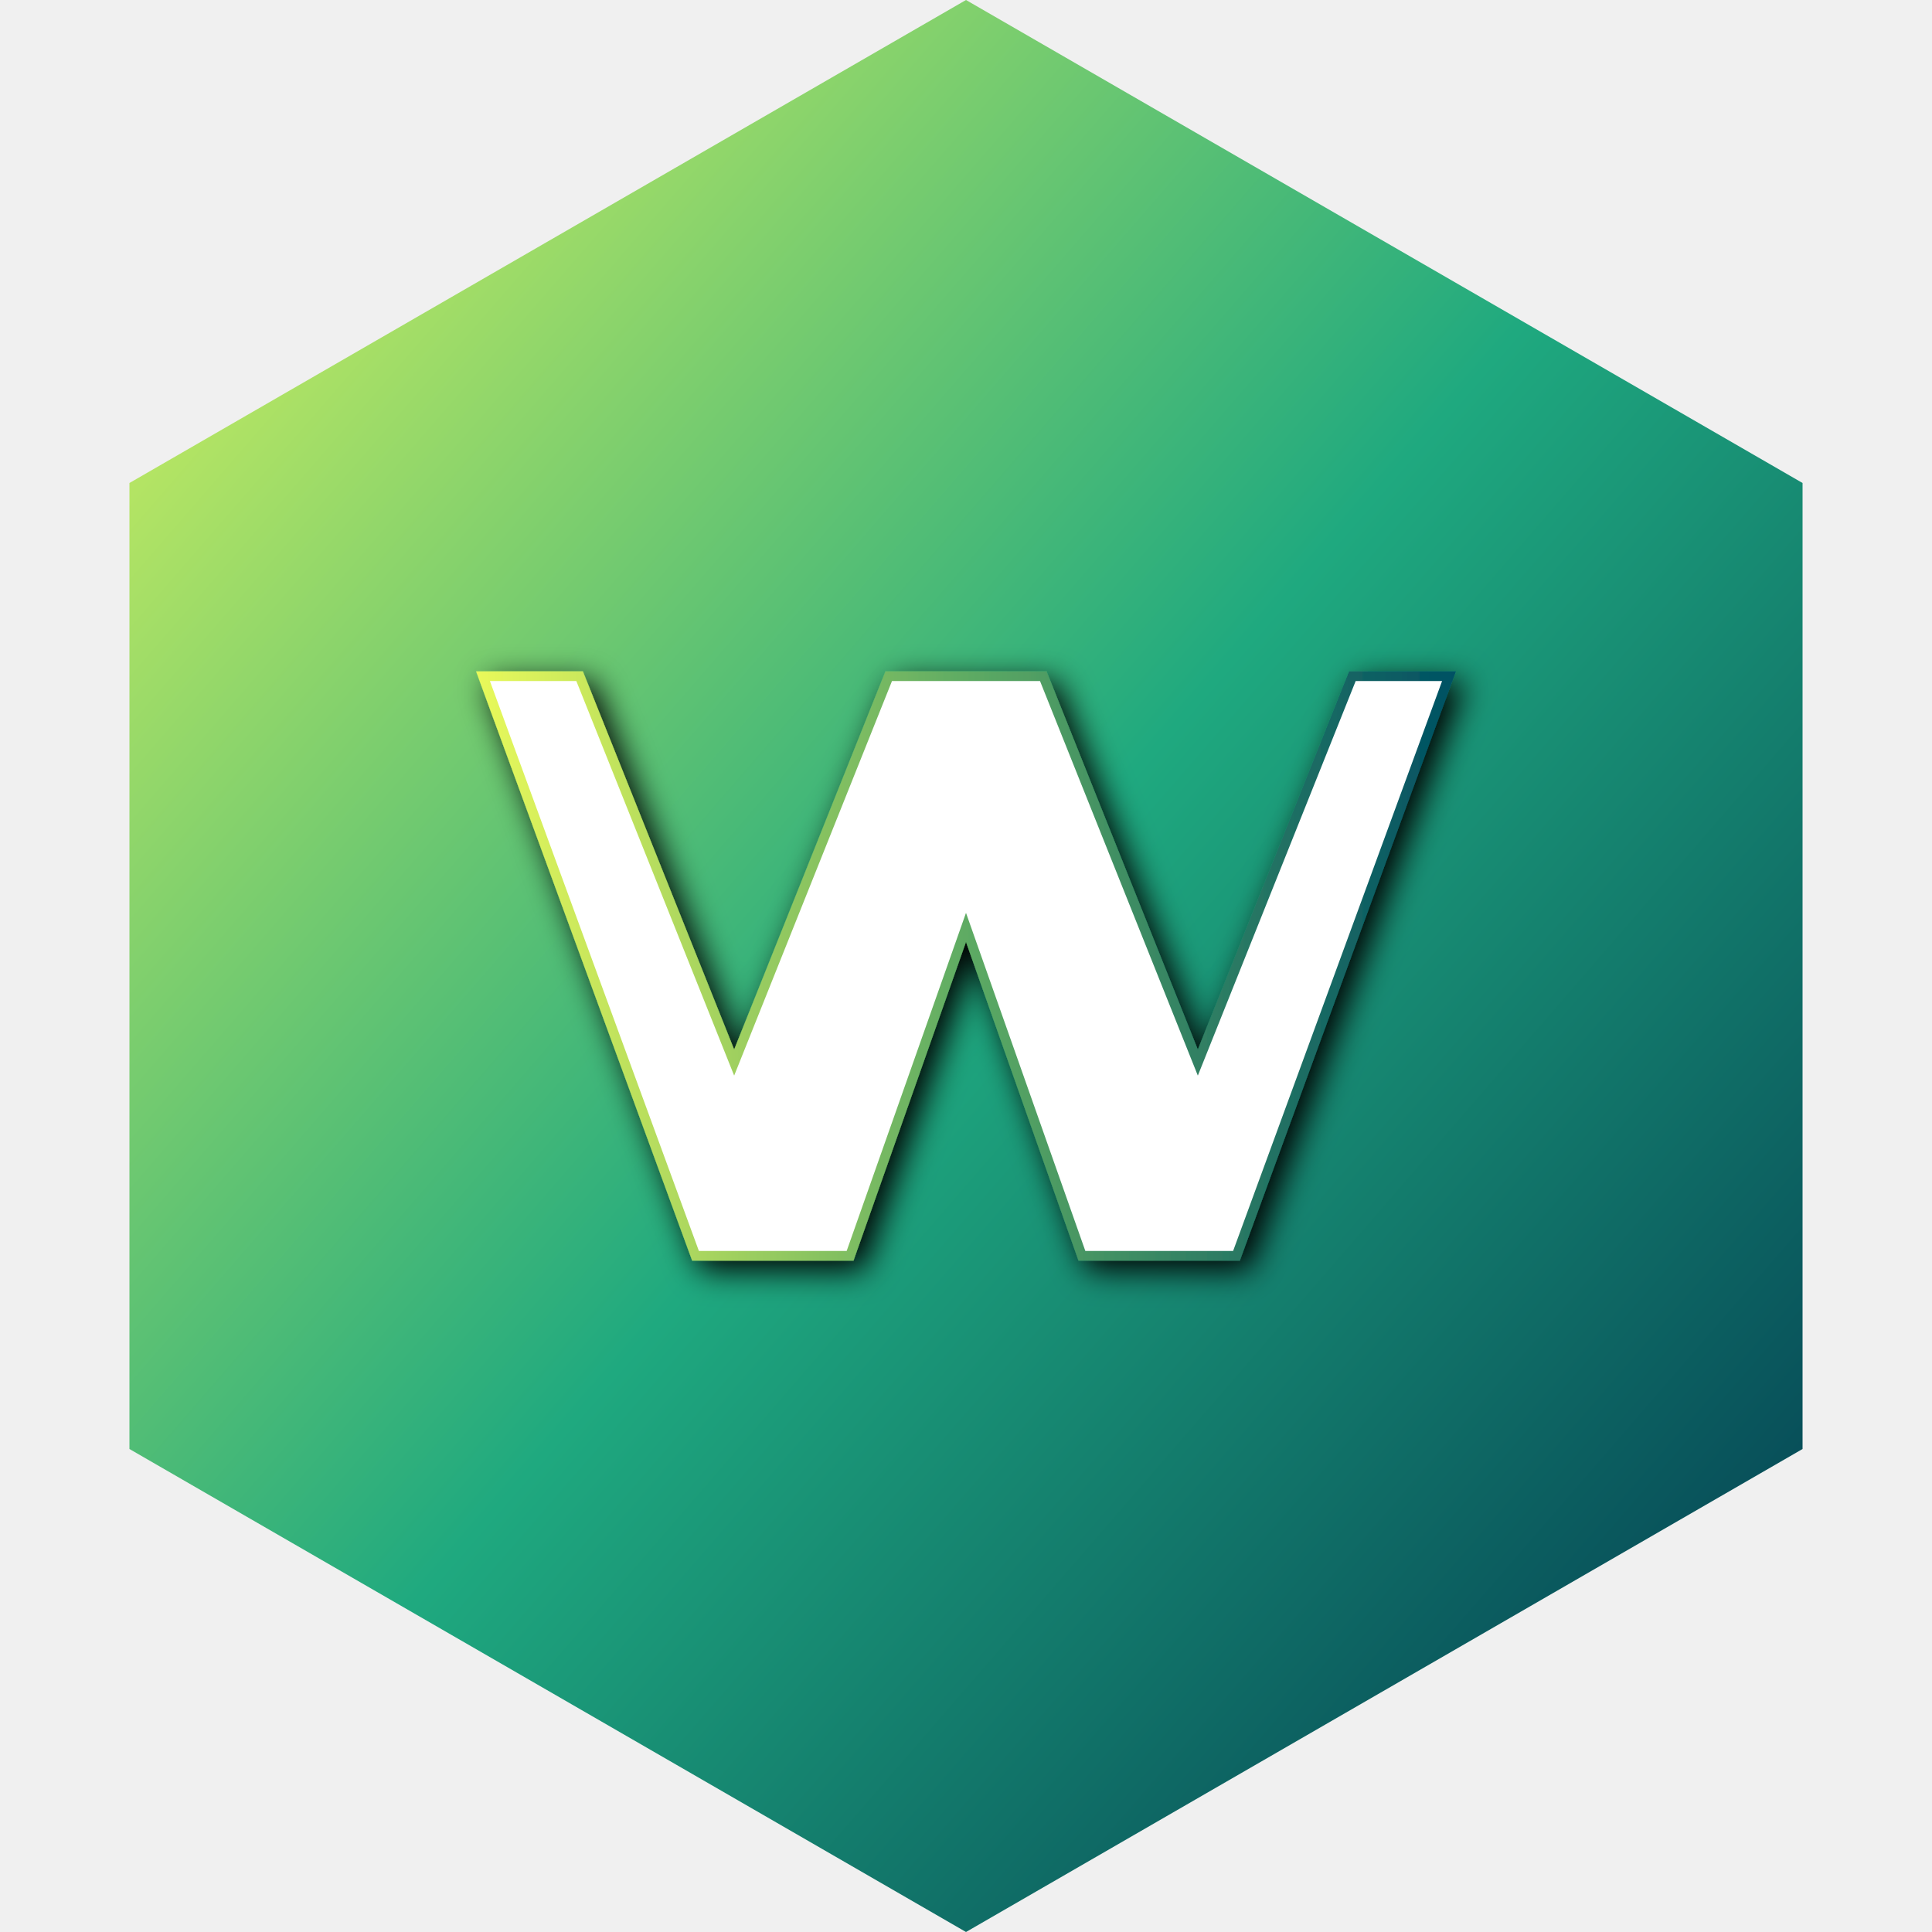
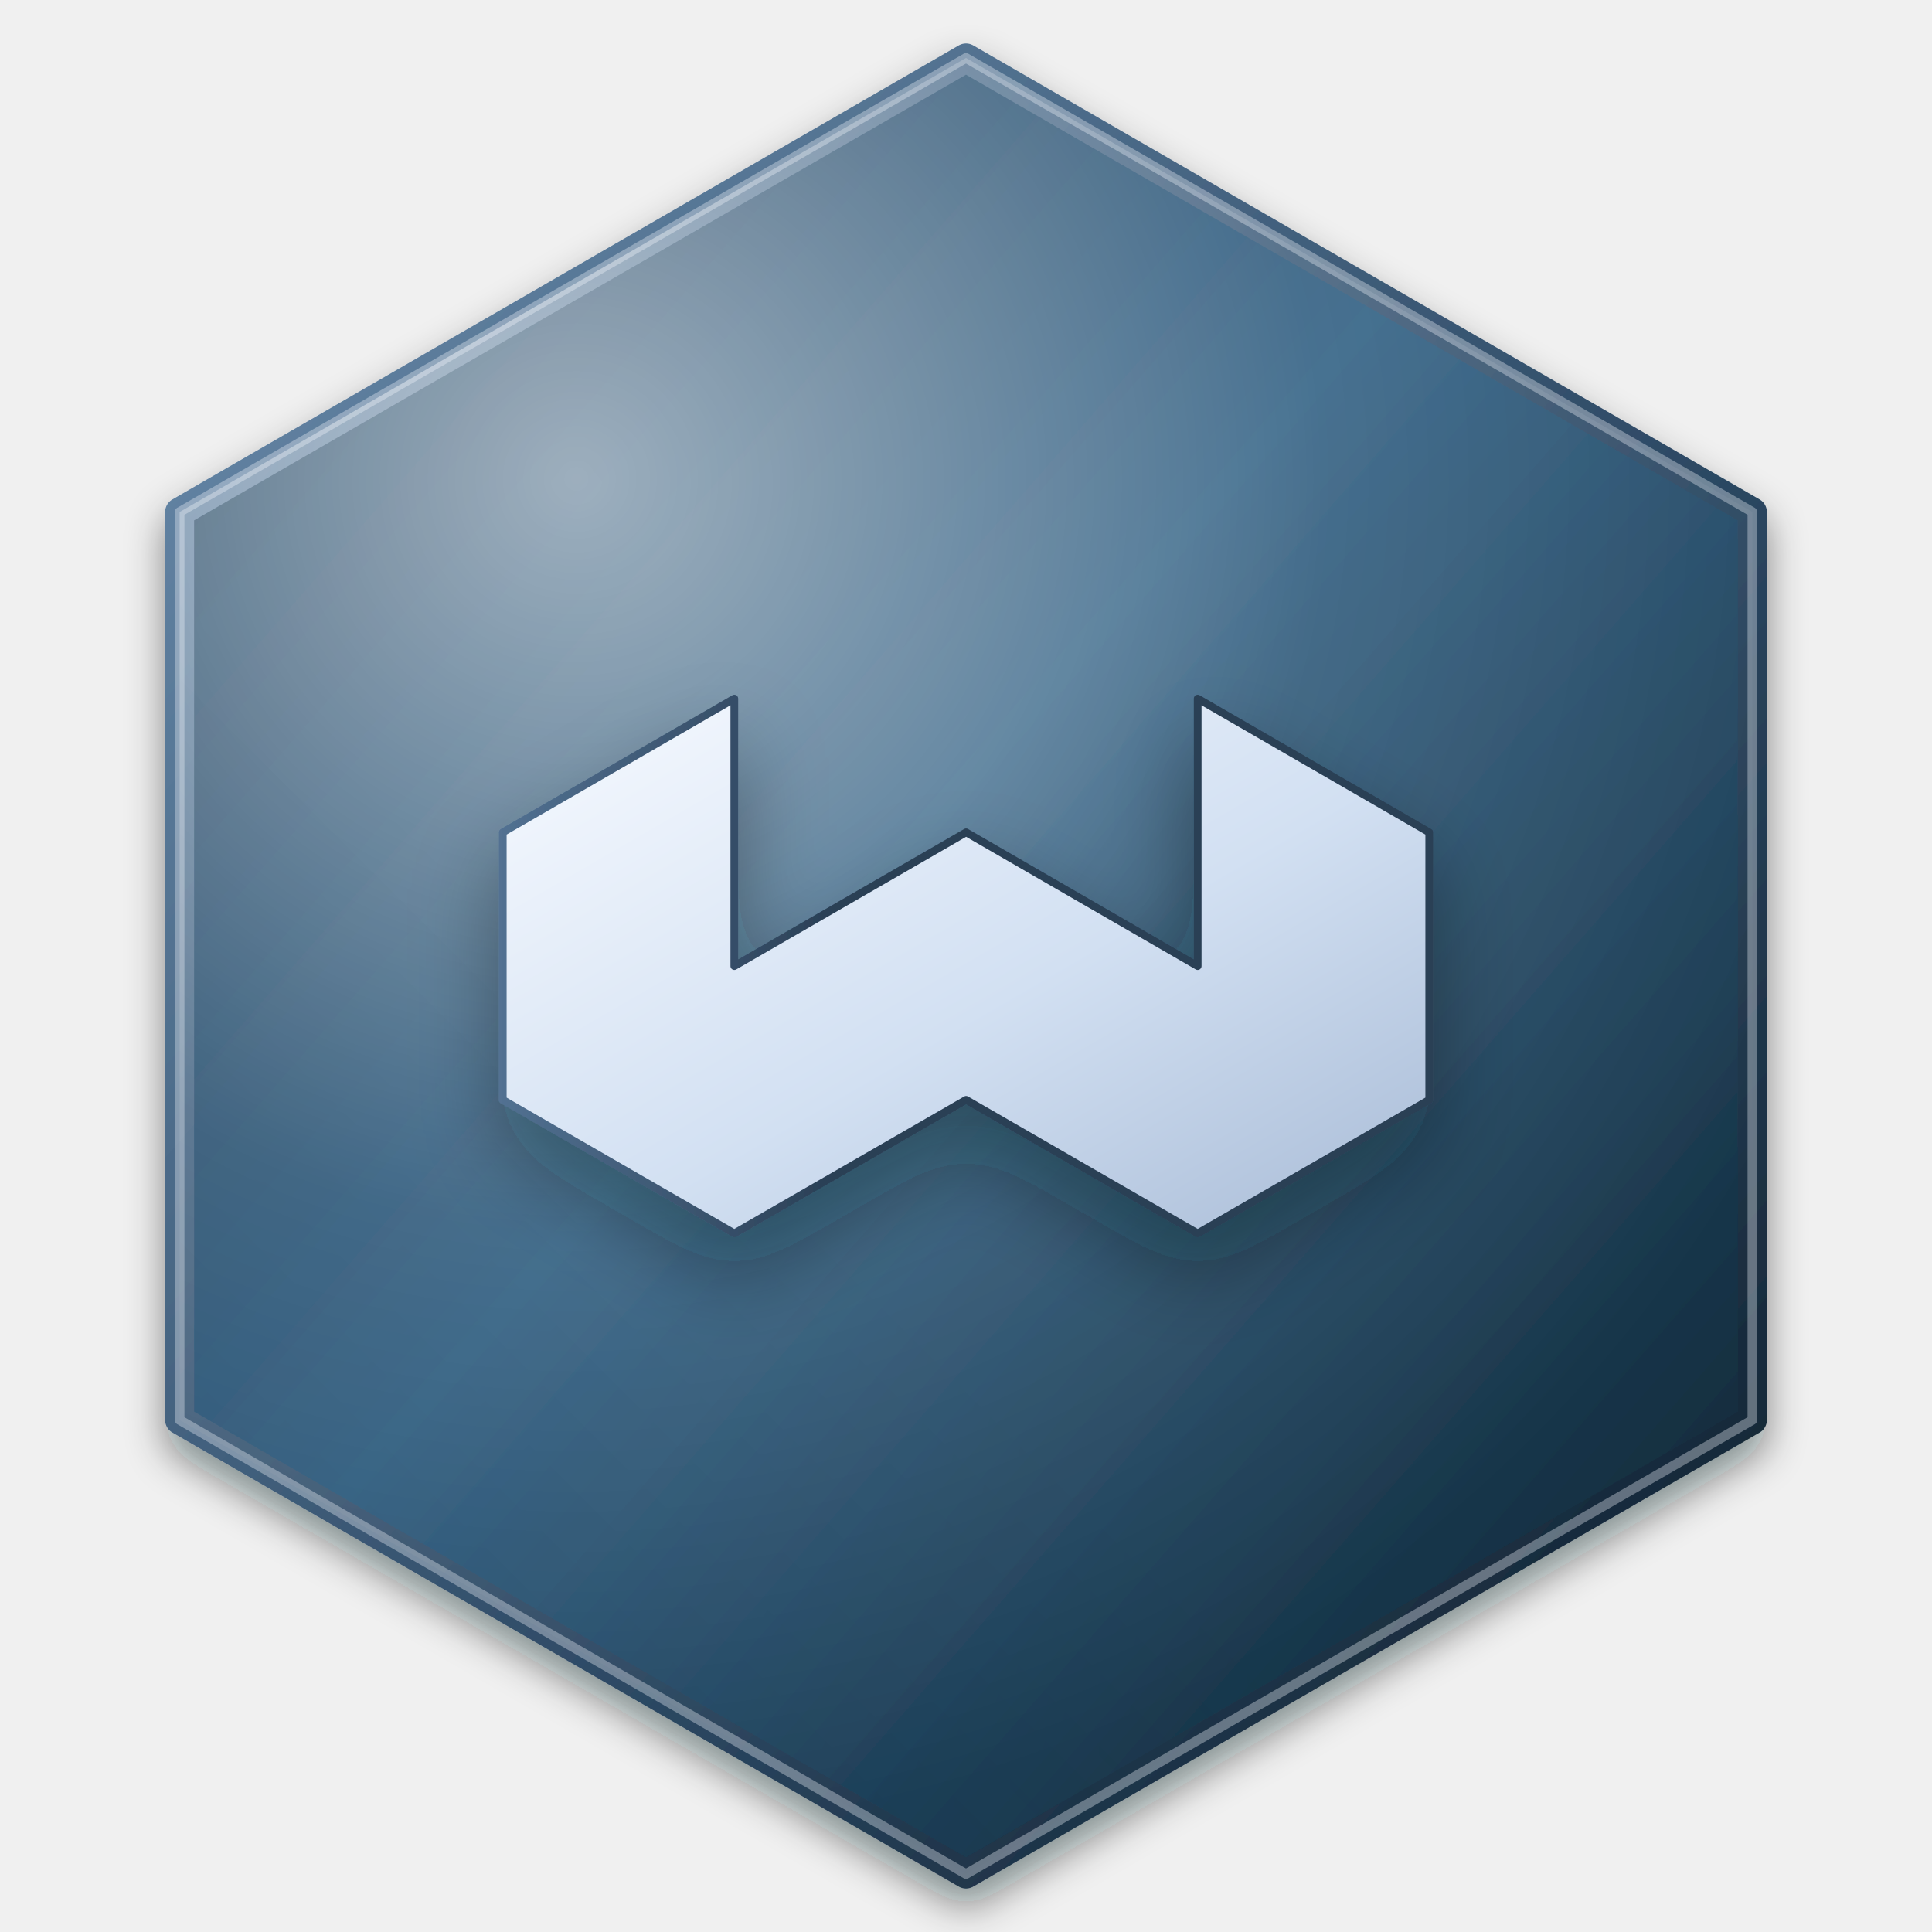
- <svg xmlns="http://www.w3.org/2000/svg" width="200" height="200" viewBox="0 0 100 100" version="1.1">
+ <svg xmlns="http://www.w3.org/2000/svg" width="200" height="200" viewBox="0 0 200 200" version="1.1">
  <defs>
-     <linearGradient id="logo-gradient" x1="0%" y1="0%" x2="100%" y2="100%">
-       <stop offset="0%" style="stop-color:#E8F95A;" />
-       <stop offset="50%" style="stop-color:#1FA97F;" />
-       <stop offset="100%" style="stop-color:#00314D;" />
+     <path id="hexagon" d="M100 6 L181.406 53 L181.406 147 L100 194 L18.594 147 L18.594 53 Z" />
+     <linearGradient id="hex-gradient" x1="0" y1="0" x2="1" y2="1">
+       <stop offset="0%" stop-color="#1D3B57" />
+       <stop offset="45%" stop-color="#2F5E82" />
+       <stop offset="100%" stop-color="#0B1F2B" />
    </linearGradient>
-     <linearGradient id="w-gradient" x1="0%" y1="0%" x2="100%" y2="0%">
-       <stop offset="0%" style="stop-color:#E8F95A;" />
-       <stop offset="50%" style="stop-color:#5EAB64;" />
-       <stop offset="100%" style="stop-color:#005164;" />
+     <linearGradient id="hex-stroke" x1="0" y1="0" x2="1" y2="1">
+       <stop offset="0%" stop-color="#6D8FB0" />
+       <stop offset="60%" stop-color="#2C4863" />
+       <stop offset="100%" stop-color="#0D1B27" />
    </linearGradient>
-     <filter id="symbol-shadow" height="130%">
-       <feGaussianBlur in="SourceAlpha" stdDeviation="0.8" />
-       <feOffset dx="0.5" dy="0.5" result="offsetblur" />
-       <feComponentTransfer>
-         <feFuncA type="linear" slope="0.4" />
-       </feComponentTransfer>
-       <feMerge>
-         <feMergeNode in="offsetblur" />
-         <feMergeNode in="SourceGraphic" />
-       </feMerge>
+     <radialGradient id="hex-glow" cx="30%" cy="25%" r="70%">
+       <stop offset="0%" stop-color="#FFFFFF" stop-opacity="0.55" />
+       <stop offset="55%" stop-color="#FFFFFF" stop-opacity="0.12" />
+       <stop offset="100%" stop-color="#FFFFFF" stop-opacity="0" />
+     </radialGradient>
+     <linearGradient id="hex-shade" x1="0" y1="1" x2="1" y2="0">
+       <stop offset="0%" stop-color="#000000" stop-opacity="0.25" />
+       <stop offset="40%" stop-color="#000000" stop-opacity="0" />
+     </linearGradient>
+     <linearGradient id="w-gradient" x1="0" y1="0" x2="1" y2="1">
+       <stop offset="0%" stop-color="#F7FAFF" />
+       <stop offset="55%" stop-color="#D2E0F2" />
+       <stop offset="100%" stop-color="#A8BBD6" />
+     </linearGradient>
+     <linearGradient id="w-stroke" x1="0" y1="0" x2="1" y2="0">
+       <stop offset="0%" stop-color="#5D7FA3" />
+       <stop offset="100%" stop-color="#2A3F55" />
+     </linearGradient>
+     <filter id="hex-shadow" x="-20%" y="-20%" width="140%" height="140%" color-interpolation-filters="sRGB">
+       <feDropShadow dx="0" dy="6" stdDeviation="6" flood-color="#0A1218" flood-opacity="0.35" />
+       <feDropShadow dx="0" dy="2" stdDeviation="2" flood-color="#0A1218" flood-opacity="0.45" />
    </filter>
+     <filter id="hex-inner" x="-30%" y="-30%" width="160%" height="160%" color-interpolation-filters="sRGB">
+       <feOffset dx="0" dy="1" />
+       <feGaussianBlur stdDeviation="2" result="blur" />
+       <feComposite in="blur" in2="SourceAlpha" operator="arithmetic" k2="-1" k3="1" result="inner" />
+       <feColorMatrix in="inner" type="matrix" values="0 0 0 0 0  0 0 0 0 0.07  0 0 0 0 0.15  0 0 0 0.7 0" />
+       <feComposite in="SourceGraphic" in2="inner" operator="over" />
+     </filter>
+     <filter id="w-shadow" x="-30%" y="-30%" width="160%" height="160%" color-interpolation-filters="sRGB">
+       <feDropShadow dx="0" dy="2" stdDeviation="2" flood-color="#0A1520" flood-opacity="0.35" />
+     </filter>
+     <clipPath id="hex-clip">
+       <use href="#hexagon" />
+     </clipPath>
  </defs>
-   <path d="M 50 0 L 93.3 25 L 93.3 75 L 50 100 L 6.7 75 L 6.7 25 Z" fill="url(#logo-gradient)" />
-   <g filter="url(#symbol-shadow)">
-     <path d="M 25 35 L 30 35 L 38 55 L 46 35 L 54 35 L 62 55 L 70 35 L 75 35 L 64 65 L 56 65 L 50 48 L 44 65 L 36 65 Z" fill="white" stroke="url(#w-gradient)" stroke-width="0.5" />
+   <g filter="url(#hex-shadow)">
+     <use href="#hexagon" fill="url(#hex-gradient)" stroke="url(#hex-stroke)" stroke-width="3" stroke-linejoin="round" />
+   </g>
+   <g clip-path="url(#hex-clip)" filter="url(#hex-inner)">
+     <rect x="0" y="0" width="200" height="200" fill="url(#hex-glow)" />
+     <rect x="0" y="0" width="200" height="200" fill="url(#hex-shade)" opacity="0.35" />
+   </g>
+   <use href="#hexagon" fill="none" stroke="#F3F7FC" stroke-opacity="0.35" stroke-width="1" stroke-linejoin="round" />
+   <g filter="url(#w-shadow)" transform="translate(100 100) scale(2.15) translate(-63.985 -33.735)">
+     <path d="M41.68 27.3v12.88l11.15 6.43 11.16-6.43 11.15 6.43 11.15-6.43V27.3l-11.15-6.44v12.88L63.99 27.3l-11.16 6.44V20.86z" fill="url(#w-gradient)" stroke="url(#w-stroke)" stroke-width="0.8" stroke-linejoin="round" vector-effect="non-scaling-stroke" />
  </g>
</svg>
